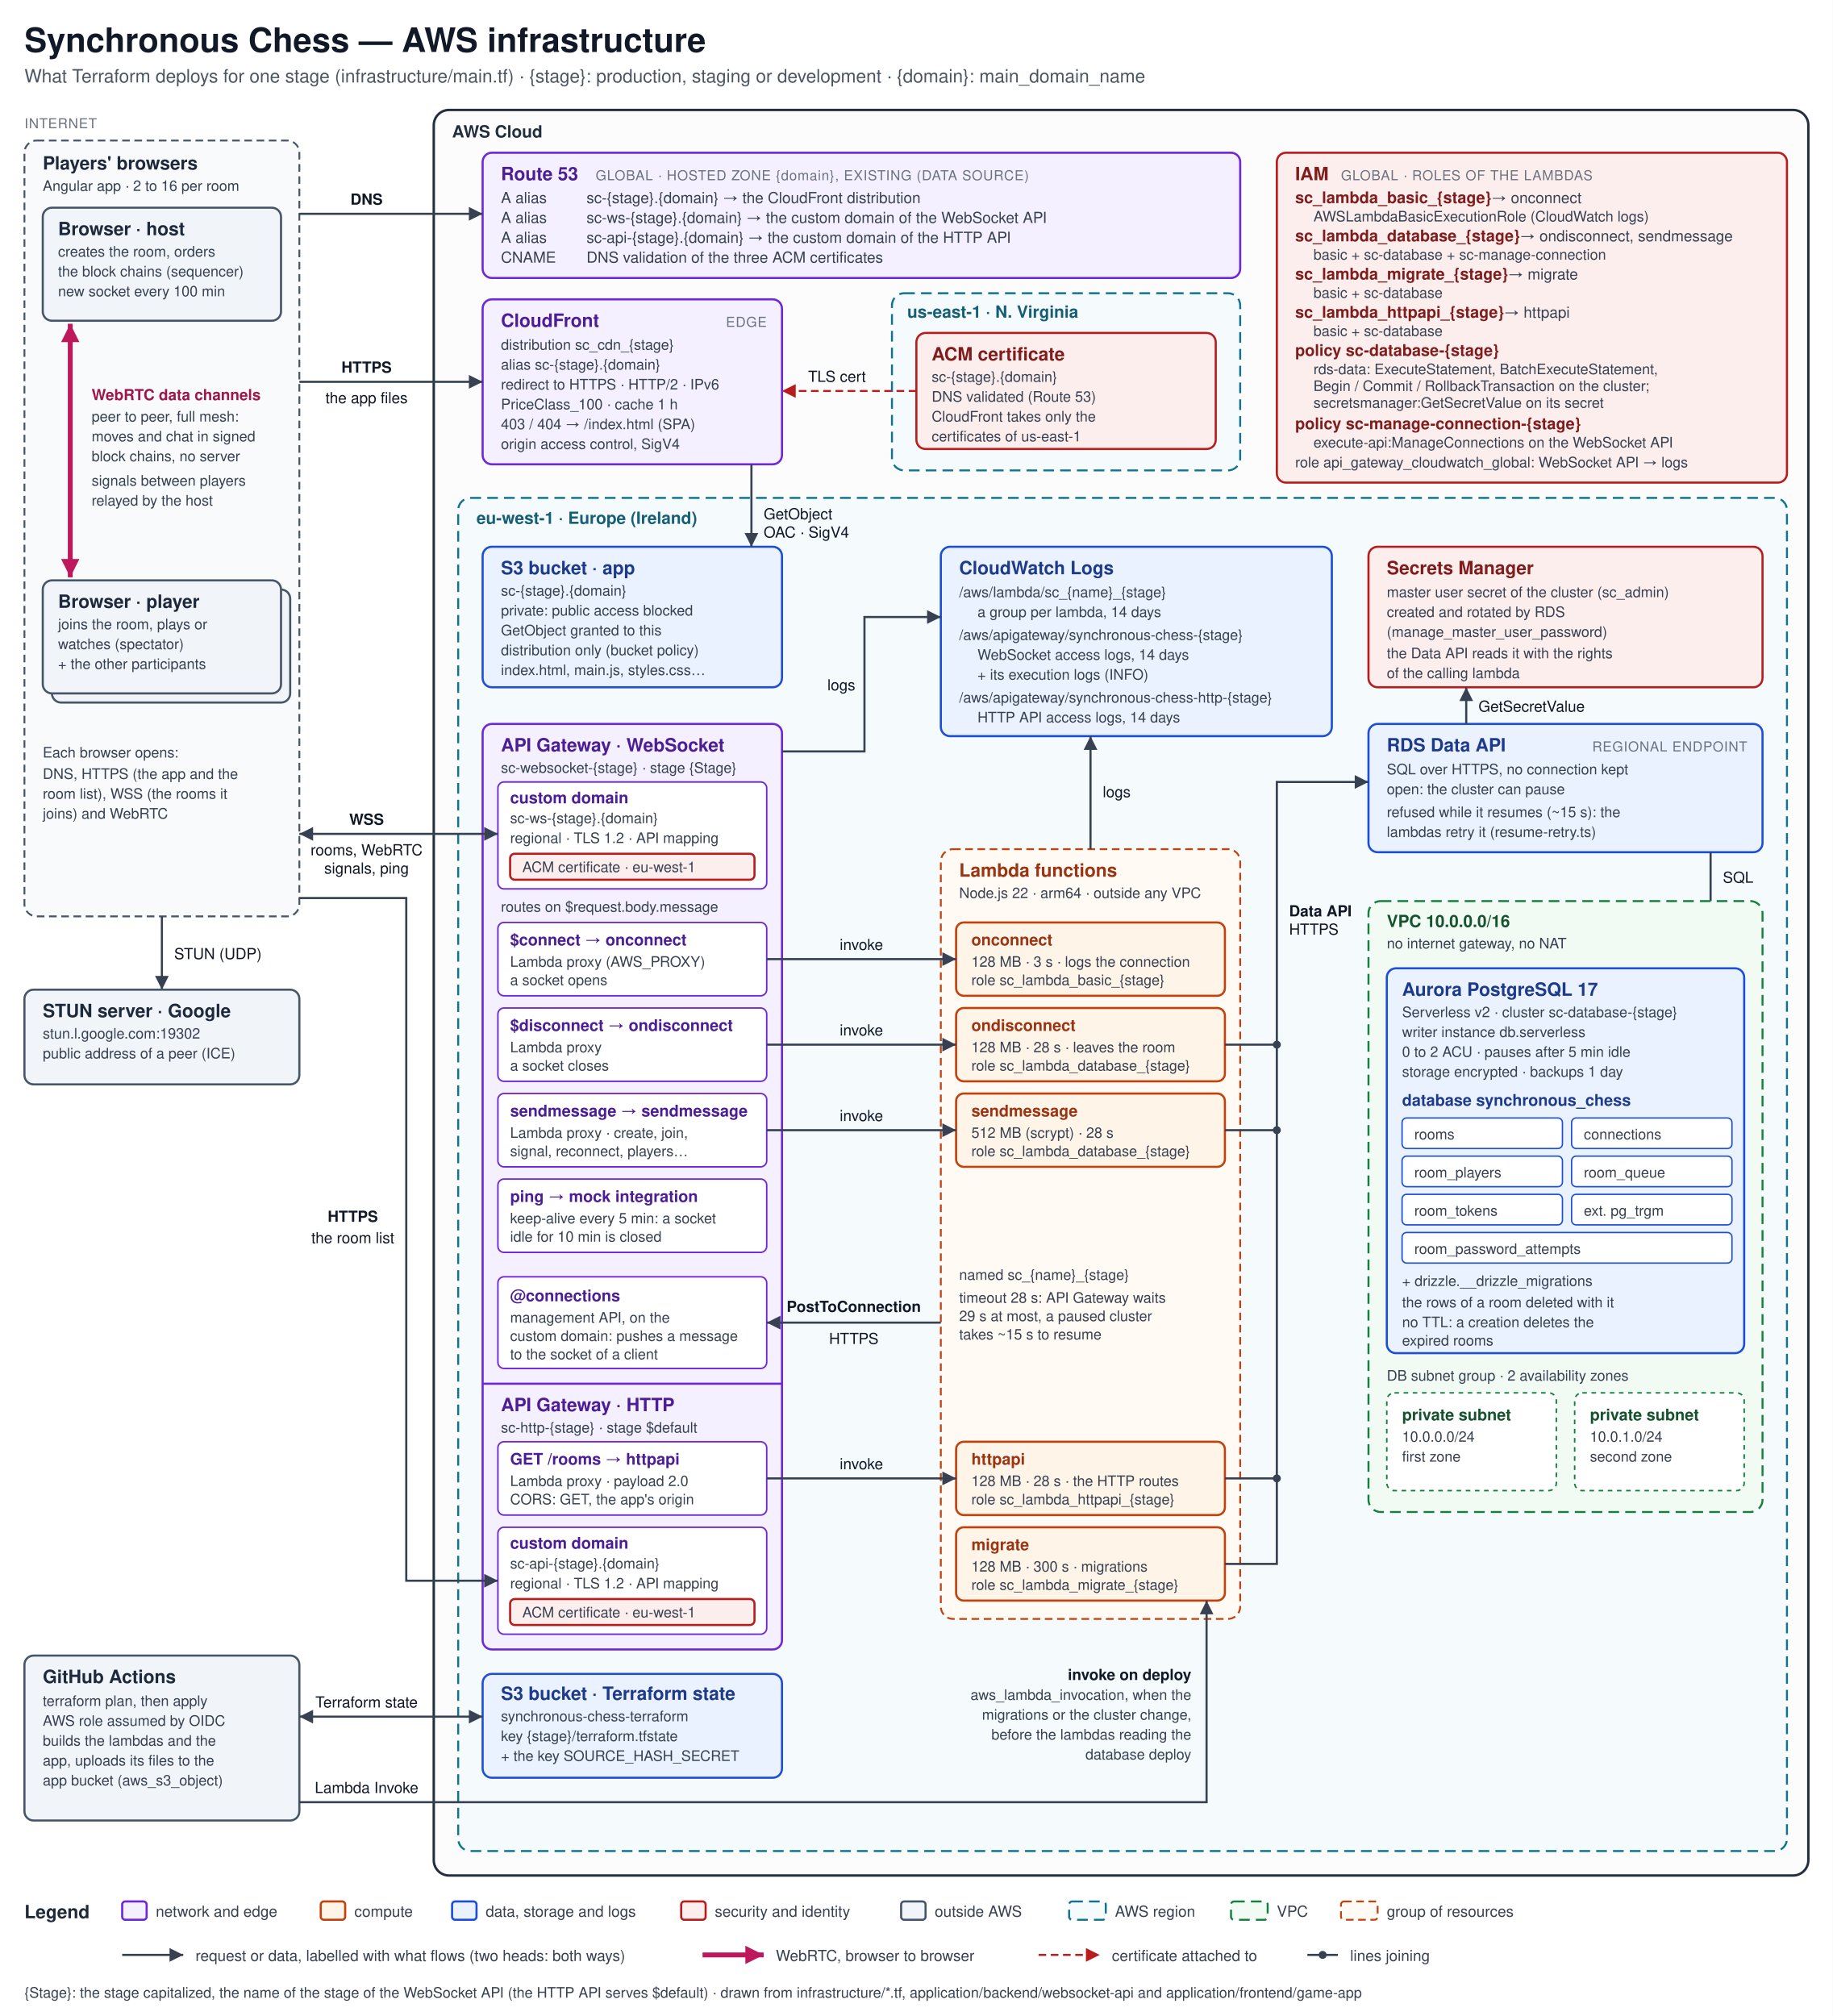
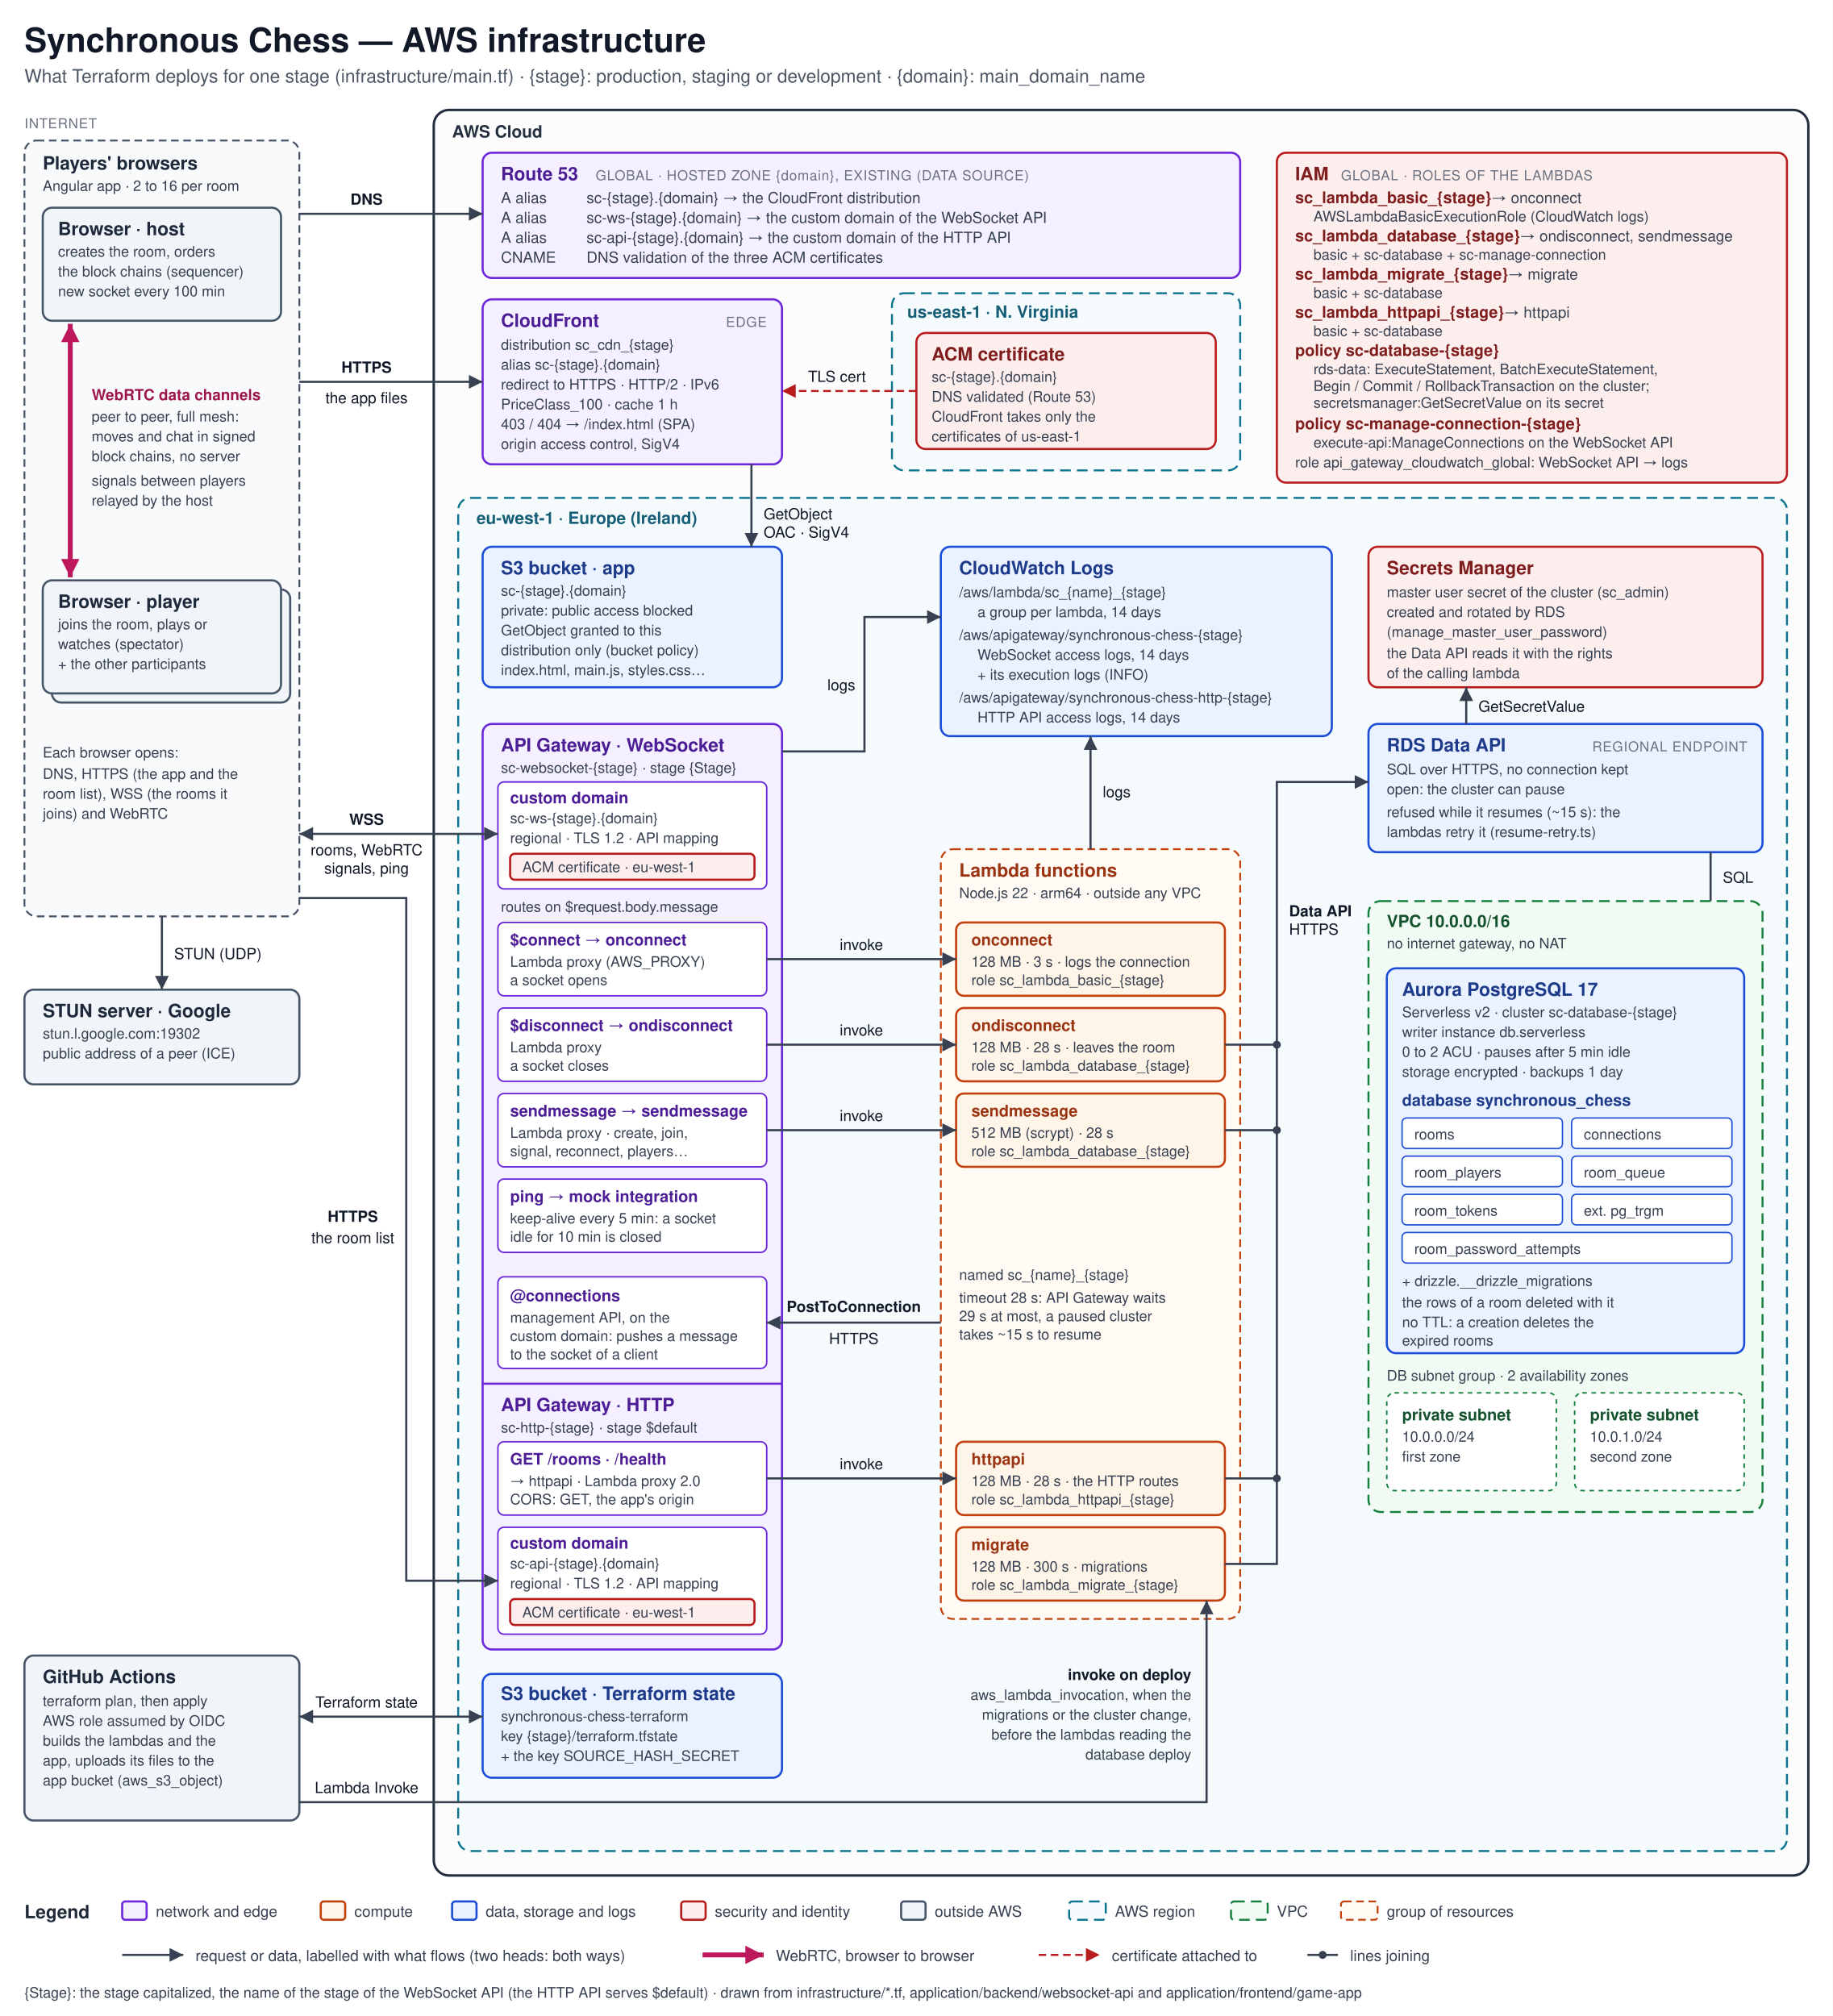
<svg xmlns="http://www.w3.org/2000/svg" version="1.1" width="1200" height="1320" viewBox="0 0 1200 1320" font-family="Helvetica, Arial, sans-serif">
  <defs>
    <style type="text/css">
      text { fill: #1f2937; font-size: 10px; }
      .title { font-size: 22px; font-weight: bold; fill: #111827; }
      .subtitle { font-size: 12px; fill: #4b5563; }
      .h { font-size: 12px; font-weight: bold; }
      .h2 { font-size: 10.5px; font-weight: bold; }
      .d { font-size: 10px; fill: #374151; }
      .s { font-size: 9.5px; fill: #374151; }
      .tag { font-size: 9px; fill: #6b7280; letter-spacing: 0.4px; }
      .lbl { font-size: 10px; fill: #111827; }
      .lbl-b { font-size: 10px; font-weight: bold; fill: #111827; }
      .boundary { font-size: 11px; font-weight: bold; }

      .net { fill: #f4f0ff; stroke: #6d28d9; stroke-width: 1.4; }
      .net-in { fill: #ffffff; stroke: #6d28d9; stroke-width: 1; }
      .net-t { fill: #4c1d95; }
      .cmp { fill: #fff4e8; stroke: #c2410c; stroke-width: 1.4; }
      .cmp-group { fill: #fffaf4; stroke: #c2410c; stroke-width: 1.2; stroke-dasharray: 5 3; }
      .cmp-t { fill: #9a3412; }
      .dat { fill: #eaf2ff; stroke: #1d4ed8; stroke-width: 1.4; }
      .dat-in { fill: #ffffff; stroke: #1d4ed8; stroke-width: 0.9; }
      .dat-t { fill: #1e3a8a; }
      .sec { fill: #fdeeee; stroke: #b91c1c; stroke-width: 1.4; }
      .sec-t { fill: #7f1d1d; }
      .ext { fill: #f1f5f9; stroke: #475569; stroke-width: 1.4; }
      .ext-group { fill: #f8fafc; stroke: #475569; stroke-width: 1.2; stroke-dasharray: 5 3; }
      .ext-t { fill: #1e293b; }

      .aws { fill: #fcfcfd; stroke: #232f3e; stroke-width: 1.6; }
      .aws-t { fill: #232f3e; }
      .region { fill: #f5fbfd; stroke: #0e7490; stroke-width: 1.3; stroke-dasharray: 7 4; }
      .region-t { fill: #155e75; }
      .vpc { fill: #f1faf3; stroke: #15803d; stroke-width: 1.3; stroke-dasharray: 7 4; }
      .vpc-t { fill: #14532d; }
      .subnet { fill: #ffffff; stroke: #15803d; stroke-width: 1; stroke-dasharray: 3 3; }

      .flow { fill: none; stroke: #374151; stroke-width: 1.4; }
      .rtc { fill: none; stroke: #be185d; stroke-width: 3.2; }
      .rtc-t { fill: #9d174d; }
      .cert { fill: none; stroke: #b91c1c; stroke-width: 1.3; stroke-dasharray: 5 3; }
      .dot { fill: #374151; }
    </style>
    <marker id="ah" viewBox="0 0 10 10" refX="10" refY="5" markerWidth="9" markerHeight="9" markerUnits="userSpaceOnUse" orient="auto">
      <path d="M0,0 L10,5 L0,10 z" fill="#374151" />
    </marker>
    <marker id="ah-s" viewBox="0 0 10 10" refX="0" refY="5" markerWidth="9" markerHeight="9" markerUnits="userSpaceOnUse" orient="auto">
      <path d="M10,0 L0,5 L10,10 z" fill="#374151" />
    </marker>
    <marker id="rtc" viewBox="0 0 10 10" refX="10" refY="5" markerWidth="12" markerHeight="12" markerUnits="userSpaceOnUse" orient="auto">
      <path d="M0,0 L10,5 L0,10 z" fill="#be185d" />
    </marker>
    <marker id="rtc-s" viewBox="0 0 10 10" refX="0" refY="5" markerWidth="12" markerHeight="12" markerUnits="userSpaceOnUse" orient="auto">
      <path d="M10,0 L0,5 L10,10 z" fill="#be185d" />
    </marker>
    <marker id="cert" viewBox="0 0 10 10" refX="10" refY="5" markerWidth="9" markerHeight="9" markerUnits="userSpaceOnUse" orient="auto">
      <path d="M0,0 L10,5 L0,10 z" fill="#b91c1c" />
    </marker>
  </defs>
  <rect x="0" y="0" width="1200" height="1320" fill="#ffffff" />
  <text x="16" y="34" class="title">Synchronous Chess — AWS infrastructure</text>
  <text x="16" y="54" class="subtitle">What Terraform deploys for one stage (infrastructure/main.tf) · {stage}: production, staging or development · {domain}: main_domain_name</text>
  <text x="16" y="84" class="tag">INTERNET</text>
  <rect x="16" y="92" width="180" height="508" rx="8" class="ext-group" />
  <text x="28" y="111" class="h ext-t">Players' browsers</text>
  <text x="28" y="125" class="s">Angular app · 2 to 16 per room</text>
  <rect x="28" y="136" width="156" height="74" rx="6" class="ext" />
  <text x="38" y="154" class="h ext-t">Browser · host</text>
  <text x="38" y="168" class="s">creates the room, orders</text>
  <text x="38" y="181" class="s">the block chains (sequencer)</text>
  <text x="38" y="194" class="s">new socket every 100 min</text>
  <line x1="46" y1="212" x2="46" y2="378" class="rtc" marker-start="url(#rtc-s)" marker-end="url(#rtc)" />
  <text x="60" y="262" class="lbl-b rtc-t">WebRTC data channels</text>
  <text x="60" y="276" class="s">peer to peer, full mesh:</text>
  <text x="60" y="289" class="s">moves and chat in signed</text>
  <text x="60" y="302" class="s">block chains, no server</text>
  <text x="60" y="318" class="s">signals between players</text>
  <text x="60" y="331" class="s">relayed by the host</text>
  <rect x="34" y="386" width="156" height="74" rx="6" class="ext" />
  <rect x="28" y="380" width="156" height="74" rx="6" class="ext" />
  <text x="38" y="398" class="h ext-t">Browser · player</text>
  <text x="38" y="412" class="s">joins the room, plays or</text>
  <text x="38" y="425" class="s">watches (spectator)</text>
  <text x="38" y="438" class="s">+ the other participants</text>
  <text x="28" y="496" class="s">Each browser opens:</text>
  <text x="28" y="510" class="s">DNS, HTTPS (the app and the</text>
  <text x="28" y="523" class="s">room list), WSS (the rooms it</text>
  <text x="28" y="536" class="s">joins) and WebRTC</text>
  <line x1="106" y1="600" x2="106" y2="648" class="flow" marker-end="url(#ah)" />
  <text x="114" y="628" class="lbl">STUN (UDP)</text>
  <rect x="16" y="648" width="180" height="62" rx="6" class="ext" />
  <text x="28" y="666" class="h ext-t">STUN server · Google</text>
  <text x="28" y="680" class="s">stun.l.google.com:19302</text>
  <text x="28" y="693" class="s">public address of a peer (ICE)</text>
  <rect x="16" y="1084" width="180" height="108" rx="6" class="ext" />
  <text x="28" y="1102" class="h ext-t">GitHub Actions</text>
  <text x="28" y="1117" class="s">terraform plan, then apply</text>
  <text x="28" y="1130" class="s">AWS role assumed by OIDC</text>
  <text x="28" y="1143" class="s">builds the lambdas and the</text>
  <text x="28" y="1156" class="s">app, uploads its files to the</text>
  <text x="28" y="1169" class="s">app bucket (aws_s3_object)</text>
  <rect x="284" y="72" width="900" height="1156" rx="10" class="aws" />
  <text x="296" y="90" class="boundary aws-t">AWS Cloud</text>
  <rect x="316" y="100" width="496" height="82" rx="6" class="net" />
  <text x="328" y="118" class="h net-t">Route 53</text>
  <text x="390" y="118" class="tag">GLOBAL · HOSTED ZONE {domain}, EXISTING (DATA SOURCE)</text>
  <text x="328" y="133" class="d">A alias</text>
  <text x="384" y="133" class="d">sc-{stage}.{domain}  →  the CloudFront distribution</text>
  <text x="328" y="146" class="d">A alias</text>
  <text x="384" y="146" class="d">sc-ws-{stage}.{domain}  →  the custom domain of the WebSocket API</text>
  <text x="328" y="159" class="d">A alias</text>
  <text x="384" y="159" class="d">sc-api-{stage}.{domain}  →  the custom domain of the HTTP API</text>
  <text x="328" y="172" class="d">CNAME</text>
  <text x="384" y="172" class="d">DNS validation of the three ACM certificates</text>
  <rect x="316" y="196" width="196" height="108" rx="6" class="net" />
  <text x="328" y="214" class="h net-t">CloudFront</text>
  <text x="502" y="214" class="tag" text-anchor="end">EDGE</text>
  <text x="328" y="229" class="s">distribution sc_cdn_{stage}</text>
  <text x="328" y="242" class="s">alias sc-{stage}.{domain}</text>
  <text x="328" y="255" class="s">redirect to HTTPS · HTTP/2 · IPv6</text>
  <text x="328" y="268" class="s">PriceClass_100 · cache 1 h</text>
  <text x="328" y="281" class="s">403 / 404 → /index.html (SPA)</text>
  <text x="328" y="294" class="s">origin access control, SigV4</text>
  <rect x="584" y="192" width="228" height="116" rx="8" class="region" />
  <text x="594" y="208" class="boundary region-t">us-east-1 · N. Virginia</text>
  <rect x="600" y="218" width="196" height="76" rx="6" class="sec" />
  <text x="610" y="236" class="h sec-t">ACM certificate</text>
  <text x="610" y="250" class="s">sc-{stage}.{domain}</text>
  <text x="610" y="263" class="s">DNS validated (Route 53)</text>
  <text x="610" y="276" class="s">CloudFront takes only the</text>
  <text x="610" y="289" class="s">certificates of us-east-1</text>
  <line x1="600" y1="256" x2="512" y2="256" class="cert" marker-end="url(#cert)" />
  <text x="548" y="250" class="lbl" text-anchor="middle">TLS cert</text>
  <rect x="836" y="100" width="334" height="216" rx="6" class="sec" />
  <text x="848" y="118" class="h sec-t">IAM</text>
  <text x="878" y="118" class="tag">GLOBAL · ROLES OF THE LAMBDAS</text>
  <text x="848" y="133" class="h2 sec-t">sc_lambda_basic_{stage}<tspan class="d" font-weight="normal"> → onconnect</tspan>
  </text>
  <text x="860" y="145" class="s">AWSLambdaBasicExecutionRole (CloudWatch logs)</text>
  <text x="848" y="158" class="h2 sec-t">sc_lambda_database_{stage}<tspan class="d" font-weight="normal"> → ondisconnect, sendmessage</tspan>
  </text>
  <text x="860" y="170" class="s">basic + sc-database + sc-manage-connection</text>
  <text x="848" y="183" class="h2 sec-t">sc_lambda_migrate_{stage}<tspan class="d" font-weight="normal"> → migrate</tspan>
  </text>
  <text x="860" y="195" class="s">basic + sc-database</text>
  <text x="848" y="208" class="h2 sec-t">sc_lambda_httpapi_{stage}<tspan class="d" font-weight="normal"> → httpapi</tspan>
  </text>
  <text x="860" y="220" class="s">basic + sc-database</text>
  <text x="848" y="233" class="h2 sec-t">policy sc-database-{stage}</text>
  <text x="860" y="245" class="s">rds-data: ExecuteStatement, BatchExecuteStatement,</text>
  <text x="860" y="256" class="s">Begin / Commit / RollbackTransaction on the cluster;</text>
  <text x="860" y="267" class="s">secretsmanager:GetSecretValue on its secret</text>
  <text x="848" y="281" class="h2 sec-t">policy sc-manage-connection-{stage}</text>
  <text x="860" y="293" class="s">execute-api:ManageConnections on the WebSocket API</text>
  <text x="848" y="306" class="s">role api_gateway_cloudwatch_global: WebSocket API → logs</text>
  <rect x="300" y="326" width="870" height="886" rx="8" class="region" />
  <text x="312" y="343" class="boundary region-t">eu-west-1 · Europe (Ireland)</text>
  <rect x="316" y="358" width="196" height="92" rx="6" class="dat" />
  <text x="328" y="376" class="h dat-t">S3 bucket · app</text>
  <text x="328" y="390" class="s">sc-{stage}.{domain}</text>
  <text x="328" y="403" class="s">private: public access blocked</text>
  <text x="328" y="416" class="s">GetObject granted to this</text>
  <text x="328" y="429" class="s">distribution only (bucket policy)</text>
  <text x="328" y="442" class="s">index.html, main.js, styles.css…</text>
  <line x1="492" y1="304" x2="492" y2="358" class="flow" marker-end="url(#ah)" />
  <text x="500" y="340" class="lbl">GetObject</text>
  <text x="500" y="352" class="lbl">OAC · SigV4</text>
  <rect x="616" y="358" width="256" height="124" rx="6" class="dat" />
  <text x="628" y="376" class="h dat-t">CloudWatch Logs</text>
  <text x="628" y="391" class="s">/aws/lambda/sc_{name}_{stage}</text>
  <text x="640" y="404" class="s">a group per lambda, 14 days</text>
  <text x="628" y="419" class="s">/aws/apigateway/synchronous-chess-{stage}</text>
  <text x="640" y="432" class="s">WebSocket access logs, 14 days</text>
  <text x="640" y="445" class="s">+ its execution logs (INFO)</text>
  <text x="628" y="460" class="s">/aws/apigateway/synchronous-chess-http-{stage}</text>
  <text x="640" y="473" class="s">HTTP API access logs, 14 days</text>
  <rect x="896" y="358" width="258" height="92" rx="6" class="sec" />
  <text x="908" y="376" class="h sec-t">Secrets Manager</text>
  <text x="908" y="391" class="s">master user secret of the cluster (sc_admin)</text>
  <text x="908" y="404" class="s">created and rotated by RDS</text>
  <text x="908" y="417" class="s">(manage_master_user_password)</text>
  <text x="908" y="431" class="s">the Data API reads it with the rights</text>
  <text x="908" y="444" class="s">of the calling lambda</text>
  <rect x="316" y="474" width="196" height="606" rx="6" class="net" />
  <text x="328" y="492" class="h net-t">API Gateway · WebSocket</text>
  <text x="328" y="506" class="s">sc-websocket-{stage} · stage {Stage}</text>
  <rect x="326" y="512" width="176" height="70" rx="4" class="net-in" />
  <text x="334" y="526" class="h2 net-t">custom domain</text>
  <text x="334" y="539" class="s">sc-ws-{stage}.{domain}</text>
  <text x="334" y="552" class="s">regional · TLS 1.2 · API mapping</text>
  <rect x="334" y="559" width="160" height="17" rx="3" class="sec" />
  <text x="342" y="571" class="s">ACM certificate · eu-west-1</text>
  <text x="328" y="597" class="s">routes on $request.body.message</text>
  <rect x="326" y="604" width="176" height="48" rx="4" class="net-in" />
  <text x="334" y="619" class="h2 net-t">$connect → onconnect</text>
  <text x="334" y="633" class="s">Lambda proxy (AWS_PROXY)</text>
  <text x="334" y="645" class="s">a socket opens</text>
  <rect x="326" y="660" width="176" height="48" rx="4" class="net-in" />
  <text x="334" y="675" class="h2 net-t">$disconnect → ondisconnect</text>
  <text x="334" y="689" class="s">Lambda proxy</text>
  <text x="334" y="701" class="s">a socket closes</text>
  <rect x="326" y="716" width="176" height="48" rx="4" class="net-in" />
  <text x="334" y="731" class="h2 net-t">sendmessage → sendmessage</text>
  <text x="334" y="745" class="s">Lambda proxy · create, join,</text>
  <text x="334" y="757" class="s">signal, reconnect, players…</text>
  <rect x="326" y="772" width="176" height="48" rx="4" class="net-in" />
  <text x="334" y="787" class="h2 net-t">ping → mock integration</text>
  <text x="334" y="801" class="s">keep-alive every 5 min: a socket</text>
  <text x="334" y="813" class="s">idle for 10 min is closed</text>
  <rect x="326" y="836" width="176" height="60" rx="4" class="net-in" />
  <text x="334" y="852" class="h2 net-t">@connections</text>
  <text x="334" y="866" class="s">management API, on the</text>
  <text x="334" y="878" class="s">custom domain: pushes a message</text>
  <text x="334" y="890" class="s">to the socket of a client</text>
  <line x1="316" y1="906" x2="512" y2="906" stroke="#6d28d9" stroke-width="1.4" />
  <text x="328" y="924" class="h net-t">API Gateway · HTTP</text>
  <text x="328" y="938" class="s">sc-http-{stage} · stage $default</text>
  <rect x="326" y="944" width="176" height="48" rx="4" class="net-in" />
-   <text x="334" y="959" class="h2 net-t">GET /rooms → httpapi</text>
-   <text x="334" y="973" class="s">Lambda proxy · payload 2.0</text>
+   <text x="334" y="959" class="h2 net-t">GET /rooms · /health</text>
+   <text x="334" y="973" class="s">→ httpapi · Lambda proxy 2.0</text>
  <text x="334" y="985" class="s">CORS: GET, the app's origin</text>
  <rect x="326" y="1000" width="176" height="70" rx="4" class="net-in" />
  <text x="334" y="1014" class="h2 net-t">custom domain</text>
  <text x="334" y="1027" class="s">sc-api-{stage}.{domain}</text>
  <text x="334" y="1040" class="s">regional · TLS 1.2 · API mapping</text>
  <rect x="334" y="1047" width="160" height="17" rx="3" class="sec" />
  <text x="342" y="1059" class="s">ACM certificate · eu-west-1</text>
  <line x1="196" y1="140" x2="316" y2="140" class="flow" marker-end="url(#ah)" />
  <text x="240" y="134" class="lbl-b" text-anchor="middle">DNS</text>
  <line x1="196" y1="250" x2="316" y2="250" class="flow" marker-end="url(#ah)" />
  <text x="240" y="244" class="lbl-b" text-anchor="middle">HTTPS</text>
  <text x="240" y="264" class="lbl" text-anchor="middle">the app files</text>
  <line x1="196" y1="546" x2="326" y2="546" class="flow" marker-start="url(#ah-s)" marker-end="url(#ah)" />
  <text x="240" y="540" class="lbl-b" text-anchor="middle">WSS</text>
  <text x="240" y="560" class="lbl" text-anchor="middle">rooms, WebRTC</text>
  <text x="240" y="572" class="lbl" text-anchor="middle">signals, ping</text>
  <polyline points="196,588 266,588 266,1035 326,1035" class="flow" marker-end="url(#ah)" />
  <text x="231" y="800" class="lbl-b" text-anchor="middle">HTTPS</text>
  <text x="231" y="814" class="lbl" text-anchor="middle">the room list</text>
  <polyline points="512,492 566,492 566,404 616,404" class="flow" marker-end="url(#ah)" />
  <text x="560" y="452" class="lbl" text-anchor="end">logs</text>
  <rect x="616" y="556" width="196" height="504" rx="8" class="cmp-group" />
  <text x="628" y="574" class="h cmp-t">Lambda functions</text>
  <text x="628" y="588" class="s">Node.js 22 · arm64 · outside any VPC</text>
  <rect x="626" y="604" width="176" height="48" rx="5" class="cmp" />
  <text x="636" y="619" class="h2 cmp-t">onconnect</text>
  <text x="636" y="633" class="s">128 MB · 3 s · logs the connection</text>
  <text x="636" y="645" class="s">role sc_lambda_basic_{stage}</text>
  <rect x="626" y="660" width="176" height="48" rx="5" class="cmp" />
  <text x="636" y="675" class="h2 cmp-t">ondisconnect</text>
  <text x="636" y="689" class="s">128 MB · 28 s · leaves the room</text>
  <text x="636" y="701" class="s">role sc_lambda_database_{stage}</text>
  <rect x="626" y="716" width="176" height="48" rx="5" class="cmp" />
  <text x="636" y="731" class="h2 cmp-t">sendmessage</text>
  <text x="636" y="745" class="s">512 MB (scrypt) · 28 s</text>
  <text x="636" y="757" class="s">role sc_lambda_database_{stage}</text>
  <text x="628" y="838" class="s">named sc_{name}_{stage}</text>
  <text x="628" y="853" class="s">timeout 28 s: API Gateway waits</text>
  <text x="628" y="865" class="s">29 s at most, a paused cluster</text>
  <text x="628" y="877" class="s">takes ~15 s to resume</text>
  <rect x="626" y="944" width="176" height="48" rx="5" class="cmp" />
  <text x="636" y="959" class="h2 cmp-t">httpapi</text>
  <text x="636" y="973" class="s">128 MB · 28 s · the HTTP routes</text>
  <text x="636" y="985" class="s">role sc_lambda_httpapi_{stage}</text>
  <rect x="626" y="1000" width="176" height="48" rx="5" class="cmp" />
  <text x="636" y="1015" class="h2 cmp-t">migrate</text>
  <text x="636" y="1029" class="s">128 MB · 300 s · migrations</text>
  <text x="636" y="1041" class="s">role sc_lambda_migrate_{stage}</text>
  <line x1="502" y1="628" x2="626" y2="628" class="flow" marker-end="url(#ah)" />
  <text x="564" y="622" class="lbl" text-anchor="middle">invoke</text>
  <line x1="502" y1="684" x2="626" y2="684" class="flow" marker-end="url(#ah)" />
  <text x="564" y="678" class="lbl" text-anchor="middle">invoke</text>
  <line x1="502" y1="740" x2="626" y2="740" class="flow" marker-end="url(#ah)" />
  <text x="564" y="734" class="lbl" text-anchor="middle">invoke</text>
  <line x1="502" y1="968" x2="626" y2="968" class="flow" marker-end="url(#ah)" />
  <text x="564" y="962" class="lbl" text-anchor="middle">invoke</text>
  <line x1="616" y1="866" x2="502" y2="866" class="flow" marker-end="url(#ah)" />
  <text x="559" y="859" class="lbl-b" text-anchor="middle">PostToConnection</text>
  <text x="559" y="880" class="lbl" text-anchor="middle">HTTPS</text>
  <line x1="714" y1="556" x2="714" y2="482" class="flow" marker-end="url(#ah)" />
  <text x="722" y="522" class="lbl">logs</text>
  <rect x="896" y="474" width="258" height="84" rx="6" class="dat" />
  <text x="908" y="492" class="h dat-t">RDS Data API</text>
  <text x="1144" y="492" class="tag" text-anchor="end">REGIONAL ENDPOINT</text>
  <text x="908" y="507" class="s">SQL over HTTPS, no connection kept</text>
  <text x="908" y="520" class="s">open: the cluster can pause</text>
  <text x="908" y="535" class="s">refused while it resumes (~15 s): the</text>
  <text x="908" y="548" class="s">lambdas retry it (resume-retry.ts)</text>
  <polyline points="802,684 836,684" class="flow" />
  <polyline points="802,740 836,740" class="flow" />
  <polyline points="802,968 836,968" class="flow" />
  <polyline points="802,1024 836,1024 836,512 896,512" class="flow" marker-end="url(#ah)" />
  <circle cx="836" cy="684" r="2.6" class="dot" />
  <circle cx="836" cy="740" r="2.6" class="dot" />
  <circle cx="836" cy="968" r="2.6" class="dot" />
  <text x="844" y="600" class="lbl-b">Data API</text>
  <text x="844" y="612" class="lbl">HTTPS</text>
  <line x1="960" y1="474" x2="960" y2="450" class="flow" marker-end="url(#ah)" />
  <text x="968" y="466" class="lbl">GetSecretValue</text>
  <line x1="1120" y1="558" x2="1120" y2="634" class="flow" marker-end="url(#ah)" />
  <text x="1128" y="578" class="lbl">SQL</text>
  <rect x="896" y="590" width="258" height="400" rx="8" class="vpc" />
  <text x="908" y="607" class="boundary vpc-t">VPC 10.0.0.0/16</text>
  <text x="908" y="621" class="s">no internet gateway, no NAT</text>
  <rect x="908" y="634" width="234" height="252" rx="6" class="dat" />
  <text x="918" y="652" class="h dat-t">Aurora PostgreSQL 17</text>
  <text x="918" y="666" class="s">Serverless v2 · cluster sc-database-{stage}</text>
  <text x="918" y="679" class="s">writer instance db.serverless</text>
  <text x="918" y="692" class="s">0 to 2 ACU · pauses after 5 min idle</text>
  <text x="918" y="705" class="s">storage encrypted · backups 1 day</text>
  <text x="918" y="724" class="h2 dat-t">database synchronous_chess</text>
  <rect x="918" y="732" width="105" height="20" rx="3" class="dat-in" />
  <text x="926" y="746" class="s">rooms</text>
  <rect x="1029" y="732" width="105" height="20" rx="3" class="dat-in" />
  <text x="1037" y="746" class="s">connections</text>
  <rect x="918" y="757" width="105" height="20" rx="3" class="dat-in" />
  <text x="926" y="771" class="s">room_players</text>
  <rect x="1029" y="757" width="105" height="20" rx="3" class="dat-in" />
  <text x="1037" y="771" class="s">room_queue</text>
  <rect x="918" y="782" width="105" height="20" rx="3" class="dat-in" />
  <text x="926" y="796" class="s">room_tokens</text>
  <rect x="1029" y="782" width="105" height="20" rx="3" class="dat-in" />
  <text x="1037" y="796" class="s">ext. pg_trgm</text>
  <rect x="918" y="807" width="216" height="20" rx="3" class="dat-in" />
  <text x="926" y="821" class="s">room_password_attempts</text>
  <text x="918" y="842" class="s">+ drizzle.__drizzle_migrations</text>
  <text x="918" y="856" class="s">the rows of a room deleted with it</text>
  <text x="918" y="869" class="s">no TTL: a creation deletes the</text>
  <text x="918" y="881" class="s">expired rooms</text>
  <text x="908" y="904" class="s">DB subnet group · 2 availability zones</text>
  <rect x="908" y="912" width="111" height="64" rx="5" class="subnet" />
  <text x="918" y="930" class="h2 vpc-t">private subnet</text>
  <text x="918" y="944" class="s">10.0.0.0/24</text>
  <text x="918" y="957" class="s">first zone</text>
  <rect x="1031" y="912" width="111" height="64" rx="5" class="subnet" />
  <text x="1041" y="930" class="h2 vpc-t">private subnet</text>
  <text x="1041" y="944" class="s">10.0.1.0/24</text>
  <text x="1041" y="957" class="s">second zone</text>
  <rect x="316" y="1096" width="196" height="68" rx="6" class="dat" />
  <text x="328" y="1113" class="h dat-t">S3 bucket · Terraform state</text>
  <text x="328" y="1127" class="s">synchronous-chess-terraform</text>
  <text x="328" y="1140" class="s">key {stage}/terraform.tfstate</text>
  <text x="328" y="1153" class="s">+ the key SOURCE_HASH_SECRET</text>
  <line x1="196" y1="1124" x2="316" y2="1124" class="flow" marker-start="url(#ah-s)" marker-end="url(#ah)" />
  <text x="240" y="1118" class="lbl" text-anchor="middle">Terraform state</text>
  <polyline points="196,1180 790,1180 790,1048" class="flow" marker-end="url(#ah)" />
  <text x="240" y="1174" class="lbl" text-anchor="middle">Lambda Invoke</text>
  <text x="780" y="1100" class="lbl-b" text-anchor="end">invoke on deploy</text>
  <text x="780" y="1113" class="s" text-anchor="end">aws_lambda_invocation, when the</text>
  <text x="780" y="1126" class="s" text-anchor="end">migrations or the cluster change,</text>
  <text x="780" y="1139" class="s" text-anchor="end">before the lambdas reading the</text>
  <text x="780" y="1152" class="s" text-anchor="end">database deploy</text>
  <text x="16" y="1256" class="h">Legend</text>
  <rect x="80" y="1245" width="16" height="12" rx="2" class="net" />
  <text x="102" y="1255" class="d">network and edge</text>
  <rect x="210" y="1245" width="16" height="12" rx="2" class="cmp" />
  <text x="232" y="1255" class="d">compute</text>
  <rect x="296" y="1245" width="16" height="12" rx="2" class="dat" />
  <text x="318" y="1255" class="d">data, storage and logs</text>
  <rect x="446" y="1245" width="16" height="12" rx="2" class="sec" />
  <text x="468" y="1255" class="d">security and identity</text>
  <rect x="590" y="1245" width="16" height="12" rx="2" class="ext" />
  <text x="612" y="1255" class="d">outside AWS</text>
  <rect x="700" y="1245" width="24" height="12" rx="2" class="region" />
  <text x="730" y="1255" class="d">AWS region</text>
  <rect x="806" y="1245" width="24" height="12" rx="2" class="vpc" />
  <text x="836" y="1255" class="d">VPC</text>
  <rect x="878" y="1245" width="24" height="12" rx="2" class="cmp-group" />
  <text x="908" y="1255" class="d">group of resources</text>
  <line x1="80" y1="1280" x2="120" y2="1280" class="flow" marker-end="url(#ah)" />
  <text x="128" y="1284" class="d">request or data, labelled with what flows (two heads: both ways)</text>
  <line x1="460" y1="1280" x2="500" y2="1280" class="rtc" marker-end="url(#rtc)" />
  <text x="508" y="1284" class="d">WebRTC, browser to browser</text>
  <line x1="680" y1="1280" x2="720" y2="1280" class="cert" marker-end="url(#cert)" />
  <text x="728" y="1284" class="d">certificate attached to</text>
  <circle cx="866" cy="1280" r="2.6" class="dot" />
  <line x1="856" y1="1280" x2="876" y2="1280" class="flow" />
  <text x="884" y="1284" class="d">lines joining</text>
  <text x="16" y="1308" class="s">{Stage}: the stage capitalized, the name of the stage of the WebSocket API (the HTTP API serves $default) · drawn from infrastructure/*.tf, application/backend/websocket-api and application/frontend/game-app</text>
</svg>
